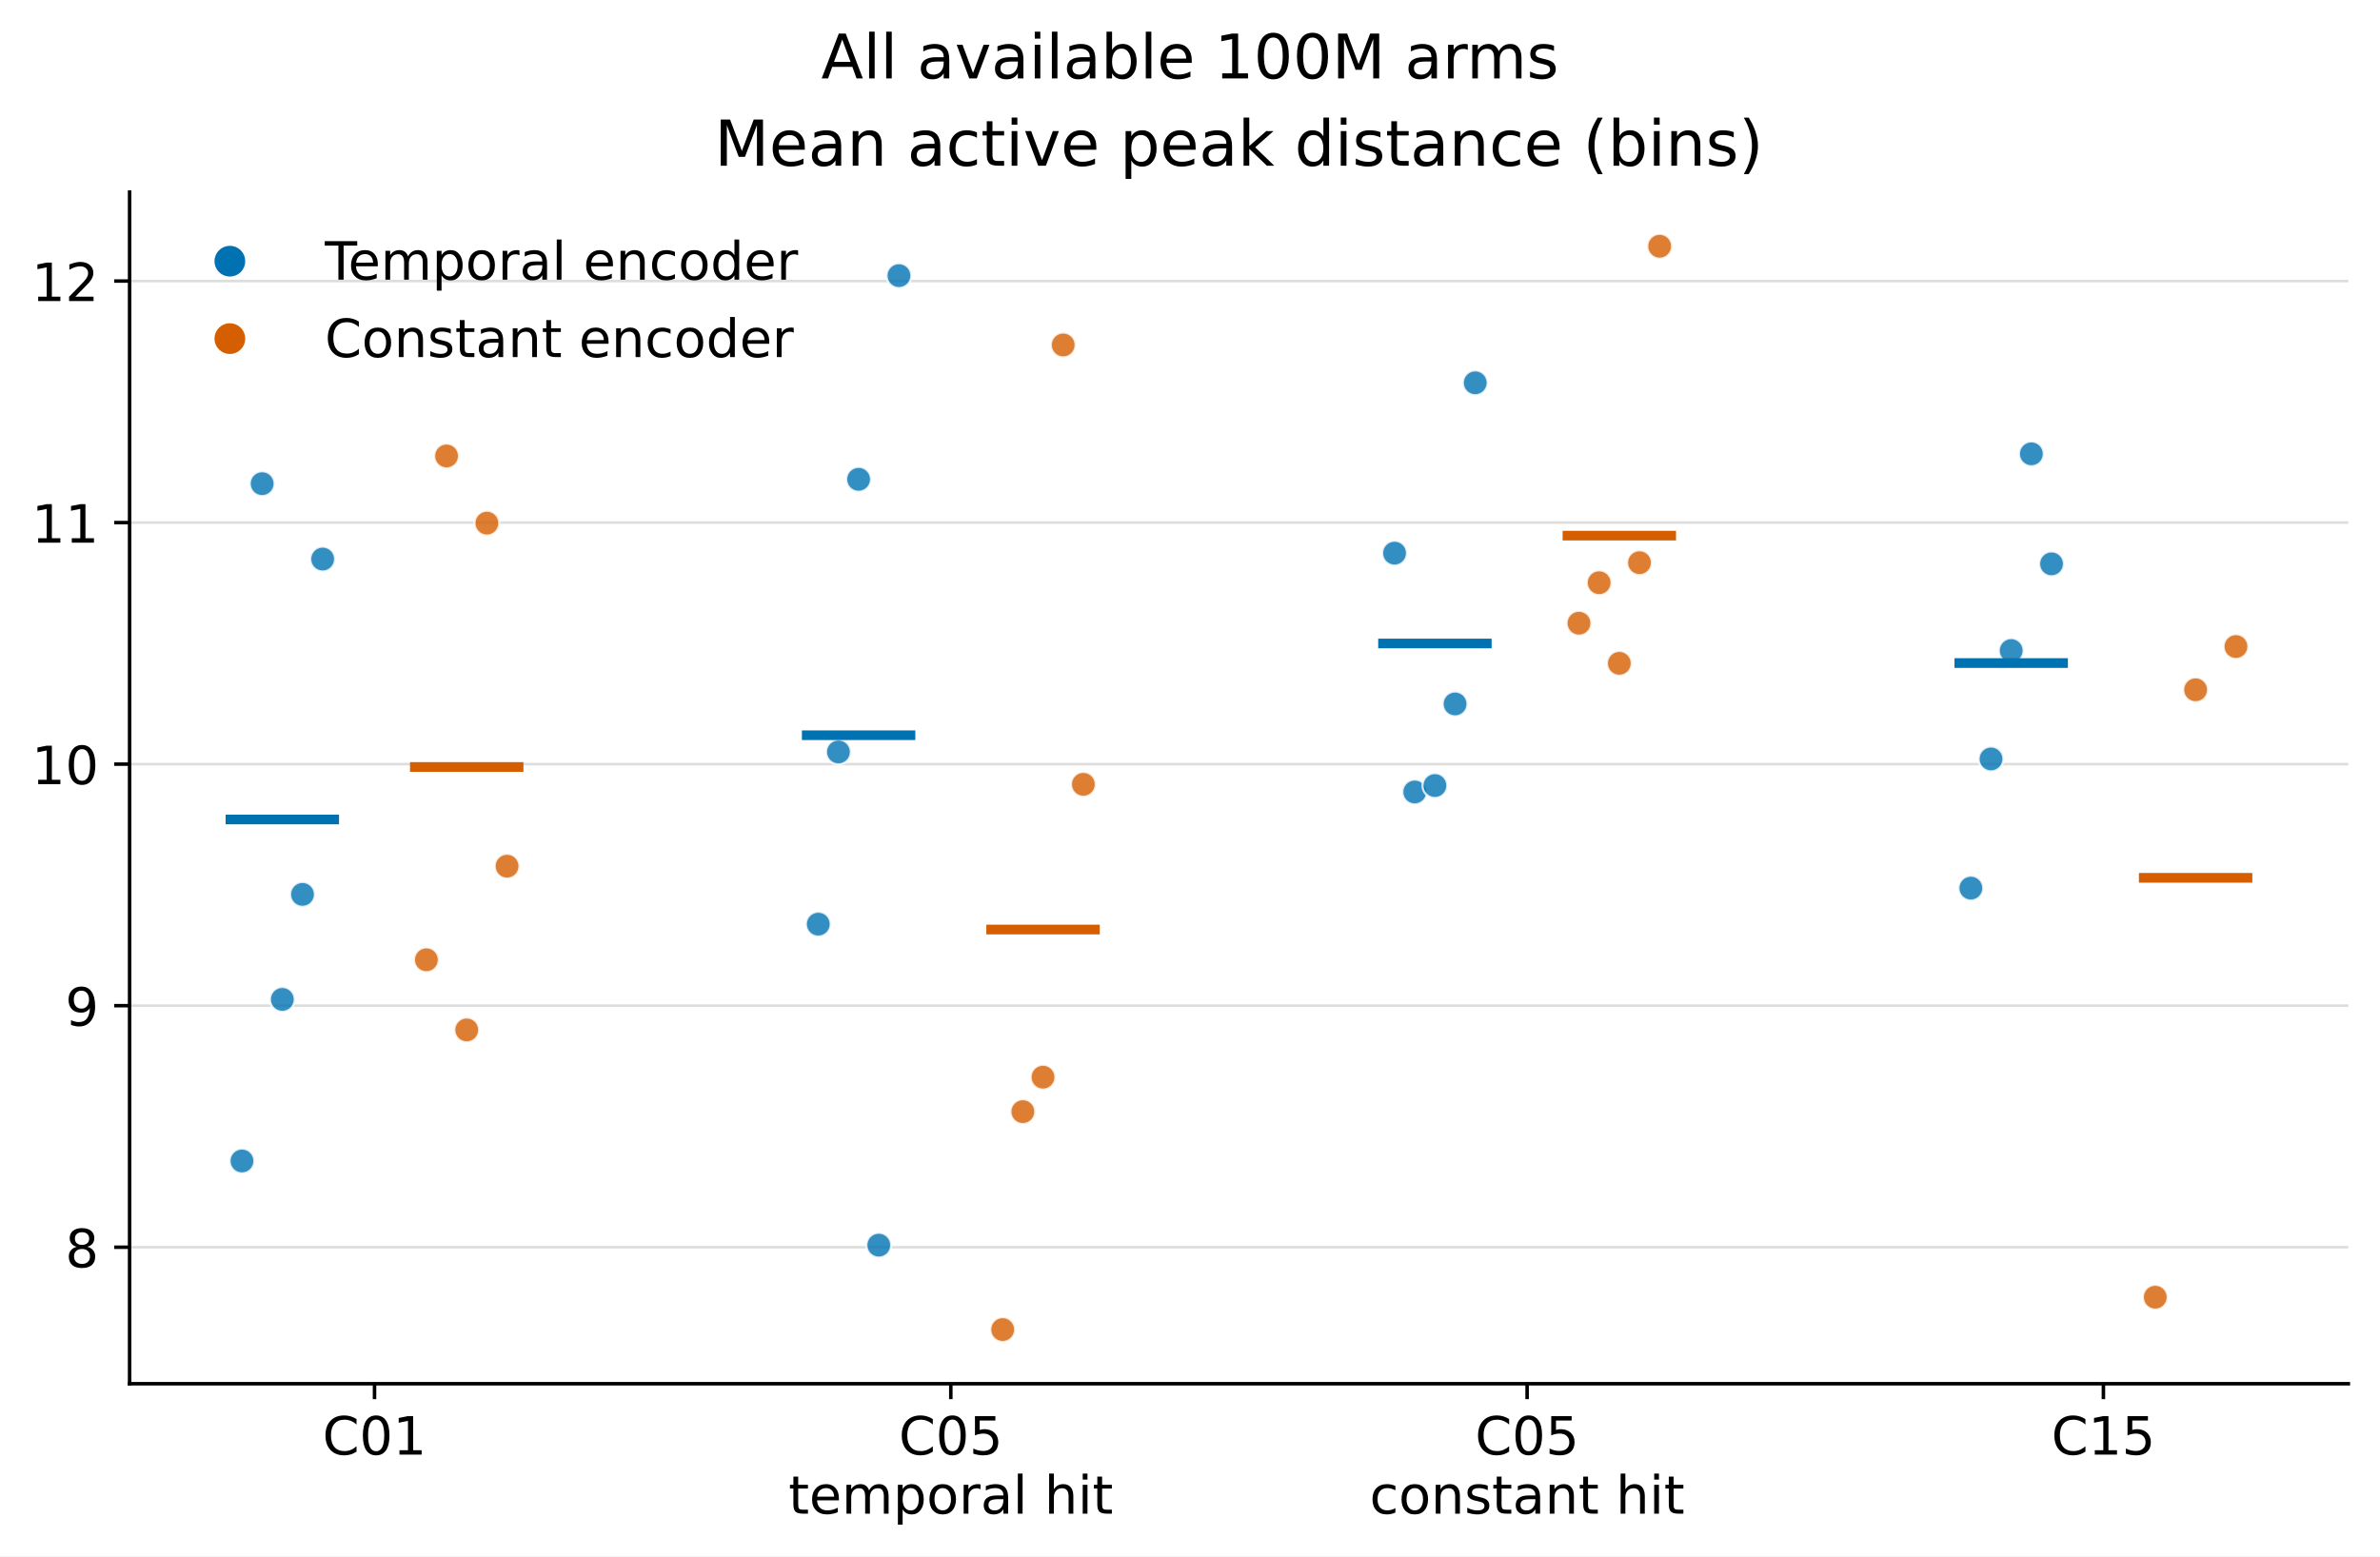
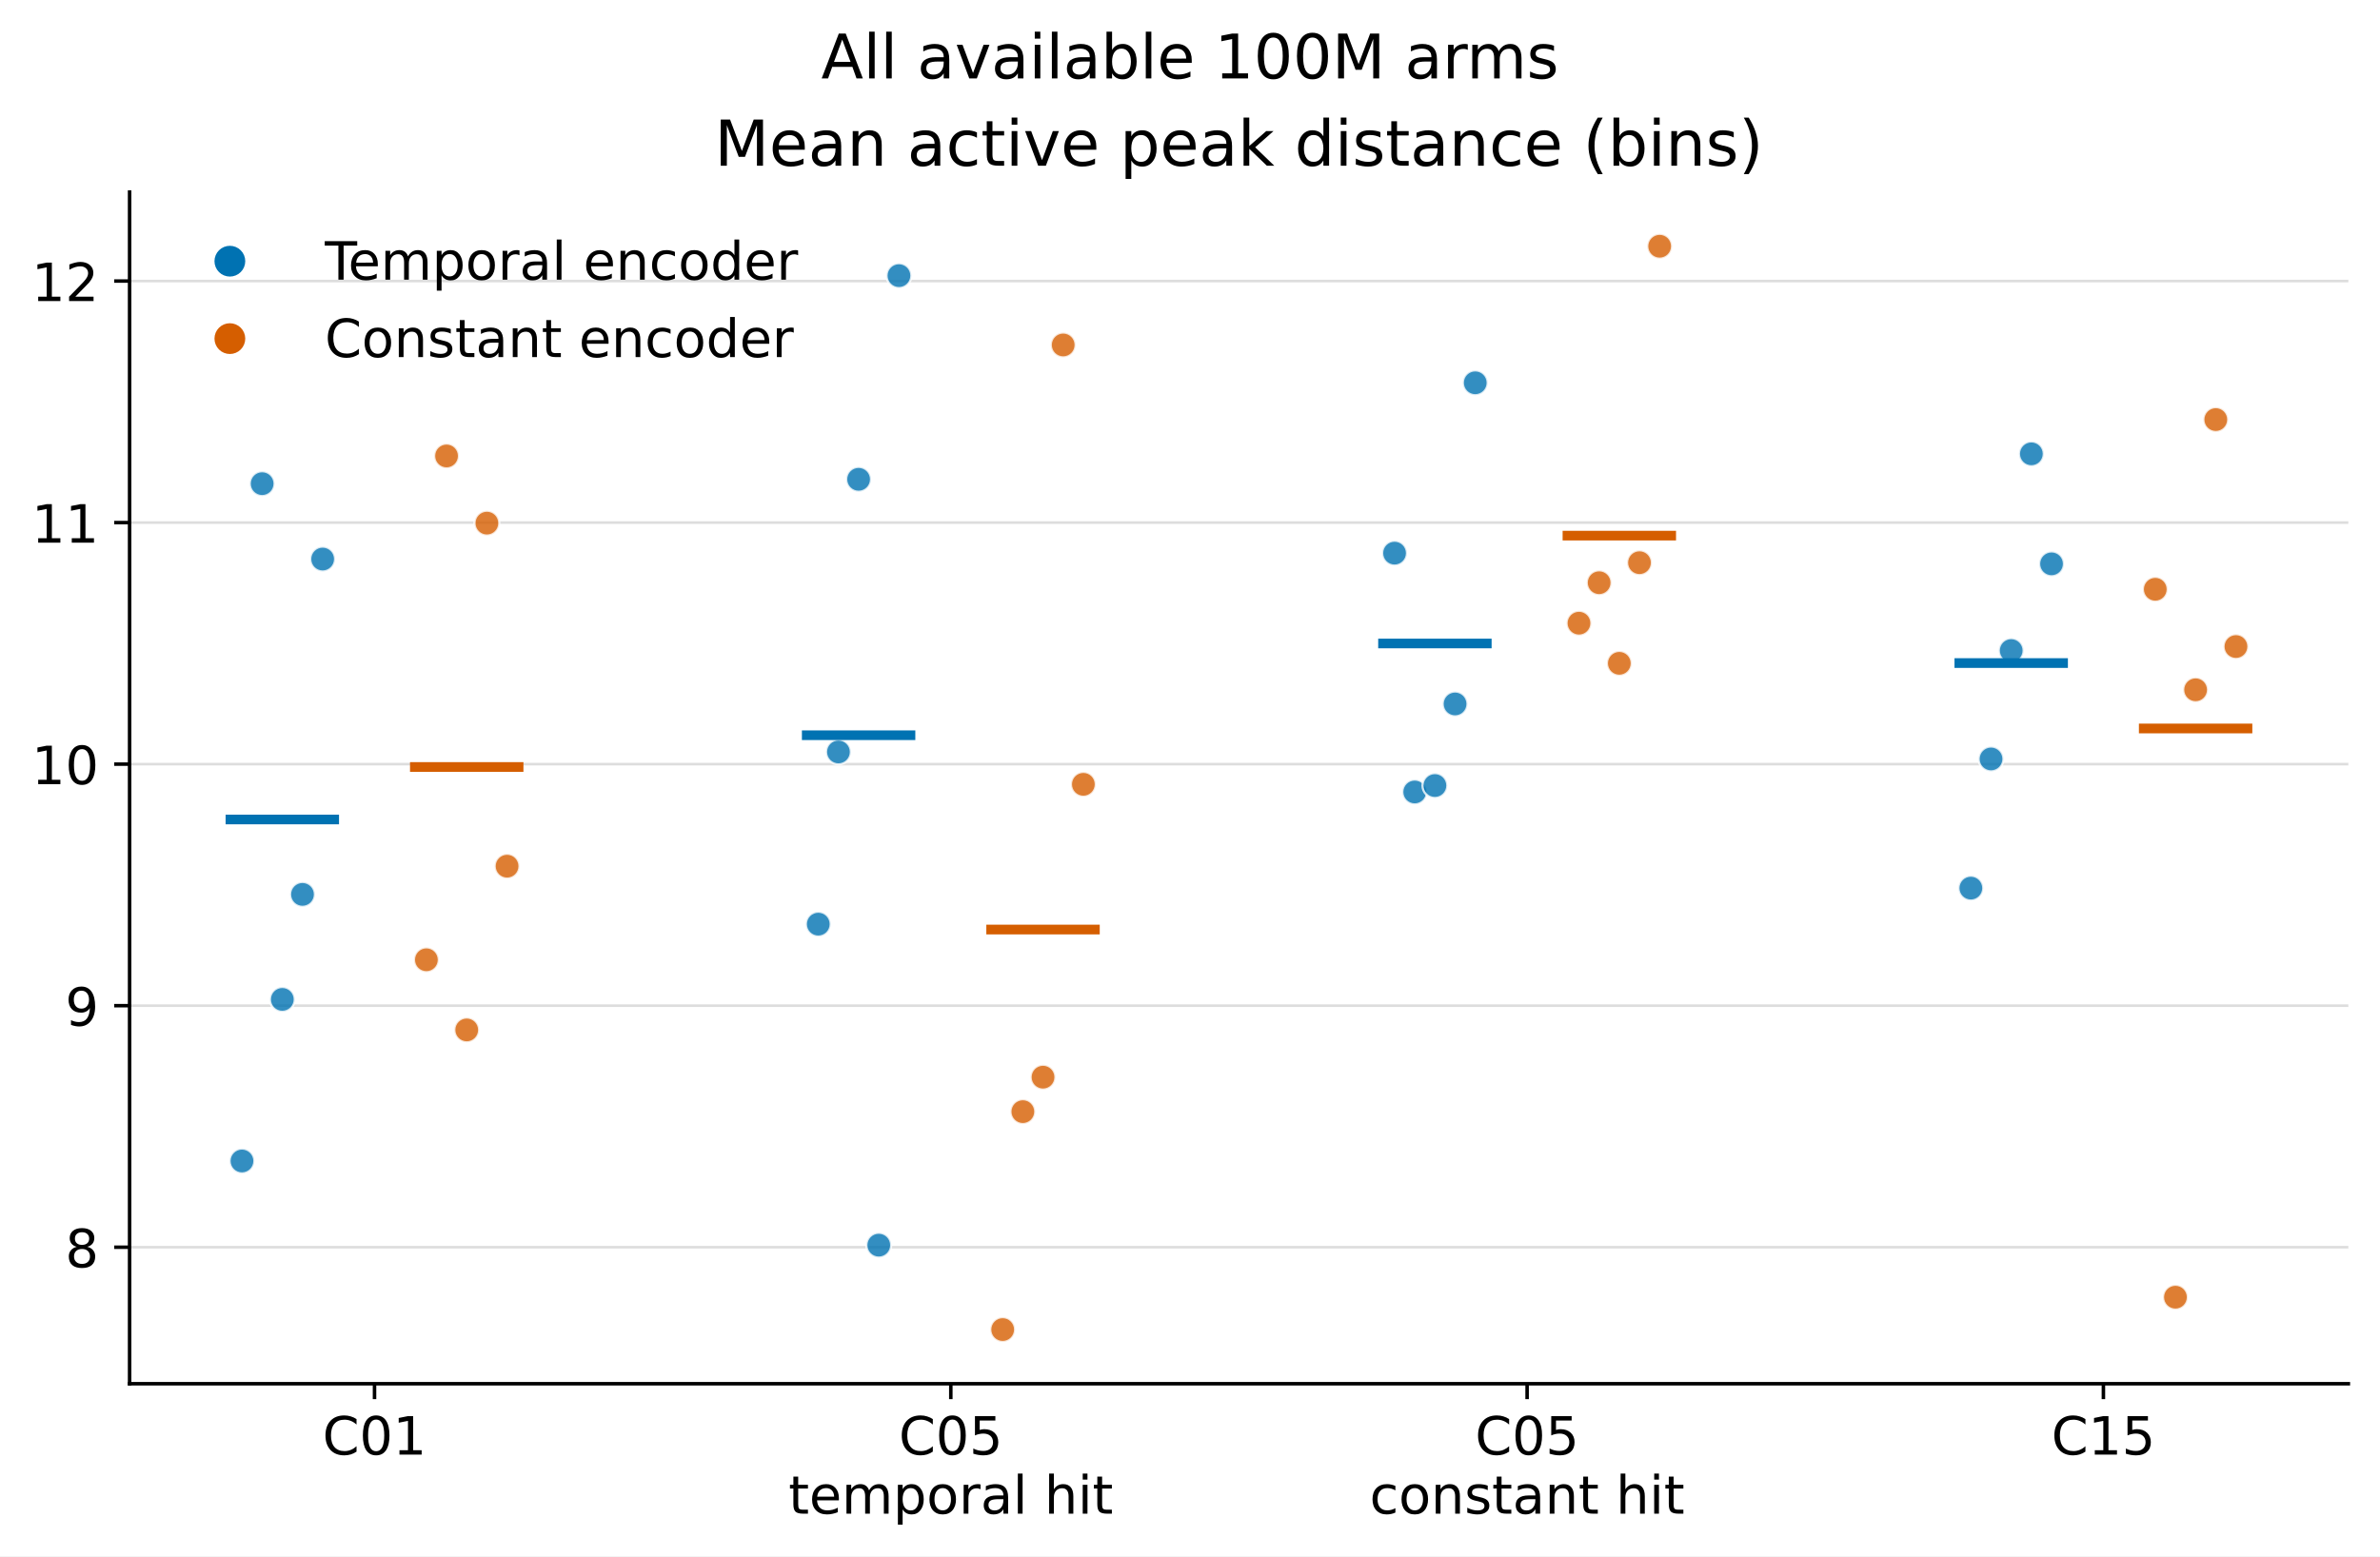
<svg xmlns="http://www.w3.org/2000/svg" xmlns:xlink="http://www.w3.org/1999/xlink" width="541.2pt" height="354pt" viewBox="0 0 541.2 354" version="1.1">
  <defs>
    <style type="text/css">*{stroke-linejoin: round; stroke-linecap: butt}</style>
  </defs>
  <g id="figure_1">
    <g id="patch_1">
      <path d="M 0 354 L 541.2 354 L 541.2 0 L 0 0 z " style="fill: #ffffff" />
    </g>
    <g id="axes_1">
      <g id="patch_2">
        <path d="M 29.47 314.748 L 534 314.748 L 534 43.692 L 29.47 43.692 z " style="fill: #ffffff" />
      </g>
      <g id="matplotlib.axis_1">
        <g id="xtick_1">
          <g id="line2d_1">
            <defs>
              <path id="mef62edf60f" d="M 0 0 L 0 3.5 " style="stroke: #000000; stroke-width: 0.8" />
            </defs>
            <g>
              <use xlink:href="#mef62edf60f" x="85.165" y="314.748" style="stroke: #000000; stroke-width: 0.8" />
            </g>
          </g>
          <g id="text_1">
            <text style="font-size: 12px; font-family: 'DejaVu Sans'; text-anchor: middle" x="85.165" y="330.867" transform="rotate(-0 85.16482 330.8665)">C01</text>
          </g>
        </g>
        <g id="xtick_2">
          <g id="line2d_2">
            <g>
              <use xlink:href="#mef62edf60f" x="216.211" y="314.748" style="stroke: #000000; stroke-width: 0.8" />
            </g>
          </g>
          <g id="text_2">
            <text style="font-size: 12px; font-family: 'DejaVu Sans'" transform="translate(204.3868 330.8665)">C05</text>
            <text style="font-size: 12px; font-family: 'DejaVu Sans'" transform="translate(179.3039 344.3039)">temporal hit</text>
          </g>
        </g>
        <g id="xtick_3">
          <g id="line2d_3">
            <g>
              <use xlink:href="#mef62edf60f" x="347.258" y="314.748" style="stroke: #000000; stroke-width: 0.8" />
            </g>
          </g>
          <g id="text_3">
            <text style="font-size: 12px; font-family: 'DejaVu Sans'" transform="translate(335.4334 330.8665)">C05</text>
            <text style="font-size: 12px; font-family: 'DejaVu Sans'" transform="translate(311.4474 344.3039)">constant hit</text>
          </g>
        </g>
        <g id="xtick_4">
          <g id="line2d_4">
            <g>
              <use xlink:href="#mef62edf60f" x="478.305" y="314.748" style="stroke: #000000; stroke-width: 0.8" />
            </g>
          </g>
          <g id="text_4">
            <text style="font-size: 12px; font-family: 'DejaVu Sans'; text-anchor: middle" x="478.305" y="330.867" transform="rotate(-0 478.3047 330.8665)">C15</text>
          </g>
        </g>
      </g>
      <g id="matplotlib.axis_2">
        <g id="ytick_1">
          <g id="line2d_5">
            <path d="M 29.47 283.698 L 534 283.698 " clip-path="url(#p71c94ce2a3)" style="fill: none; stroke: #dddddd; stroke-width: 0.6; stroke-linecap: square" />
          </g>
          <g id="line2d_6">
            <defs>
              <path id="md314a975cc" d="M 0 0 L -3.5 0 " style="stroke: #000000; stroke-width: 0.8" />
            </defs>
            <g>
              <use xlink:href="#md314a975cc" x="29.47" y="283.698" style="stroke: #000000; stroke-width: 0.8" />
            </g>
          </g>
          <g id="text_5">
            <text style="font-size: 12px; font-family: 'DejaVu Sans'; text-anchor: end" x="22.47" y="288.257" transform="rotate(-0 22.47 288.257)">8</text>
          </g>
        </g>
        <g id="ytick_2">
          <g id="line2d_7">
            <path d="M 29.47 228.755 L 534 228.755 " clip-path="url(#p71c94ce2a3)" style="fill: none; stroke: #dddddd; stroke-width: 0.6; stroke-linecap: square" />
          </g>
          <g id="line2d_8">
            <g>
              <use xlink:href="#md314a975cc" x="29.47" y="228.755" style="stroke: #000000; stroke-width: 0.8" />
            </g>
          </g>
          <g id="text_6">
            <text style="font-size: 12px; font-family: 'DejaVu Sans'; text-anchor: end" x="22.47" y="233.314" transform="rotate(-0 22.47 233.3142)">9</text>
          </g>
        </g>
        <g id="ytick_3">
          <g id="line2d_9">
            <path d="M 29.47 173.812 L 534 173.812 " clip-path="url(#p71c94ce2a3)" style="fill: none; stroke: #dddddd; stroke-width: 0.6; stroke-linecap: square" />
          </g>
          <g id="line2d_10">
            <g>
              <use xlink:href="#md314a975cc" x="29.47" y="173.812" style="stroke: #000000; stroke-width: 0.8" />
            </g>
          </g>
          <g id="text_7">
            <text style="font-size: 12px; font-family: 'DejaVu Sans'; text-anchor: end" x="22.47" y="178.371" transform="rotate(-0 22.47 178.3714)">10</text>
          </g>
        </g>
        <g id="ytick_4">
          <g id="line2d_11">
            <path d="M 29.47 118.869 L 534 118.869 " clip-path="url(#p71c94ce2a3)" style="fill: none; stroke: #dddddd; stroke-width: 0.6; stroke-linecap: square" />
          </g>
          <g id="line2d_12">
            <g>
              <use xlink:href="#md314a975cc" x="29.47" y="118.869" style="stroke: #000000; stroke-width: 0.8" />
            </g>
          </g>
          <g id="text_8">
            <text style="font-size: 12px; font-family: 'DejaVu Sans'; text-anchor: end" x="22.47" y="123.429" transform="rotate(-0 22.47 123.4285)">11</text>
          </g>
        </g>
        <g id="ytick_5">
          <g id="line2d_13">
            <path d="M 29.47 63.927 L 534 63.927 " clip-path="url(#p71c94ce2a3)" style="fill: none; stroke: #dddddd; stroke-width: 0.6; stroke-linecap: square" />
          </g>
          <g id="line2d_14">
            <g>
              <use xlink:href="#md314a975cc" x="29.47" y="63.927" style="stroke: #000000; stroke-width: 0.8" />
            </g>
          </g>
          <g id="text_9">
            <text style="font-size: 12px; font-family: 'DejaVu Sans'; text-anchor: end" x="22.47" y="68.486" transform="rotate(-0 22.47 68.48571)">12</text>
          </g>
        </g>
      </g>
      <g id="PathCollection_1">
        <defs>
          <path id="m71f8409762" d="M 0 2.828 C 0.75 2.828 1.47 2.53 2 2 C 2.53 1.47 2.828 0.75 2.828 0 C 2.828 -0.75 2.53 -1.47 2 -2 C 1.47 -2.53 0.75 -2.828 0 -2.828 C -0.75 -2.828 -1.47 -2.53 -2 -2 C -2.53 -1.47 -2.828 -0.75 -2.828 0 C -2.828 0.75 -2.53 1.47 -2 2 C -1.47 2.53 -0.75 2.828 0 2.828 z " style="stroke: #ffffff; stroke-opacity: 0.8; stroke-width: 0.5" />
        </defs>
        <g clip-path="url(#p71c94ce2a3)">
          <use xlink:href="#m71f8409762" x="55.024" y="264.08" style="fill: #0072b2; fill-opacity: 0.8; stroke: #ffffff; stroke-opacity: 0.8; stroke-width: 0.5" />
          <use xlink:href="#m71f8409762" x="59.611" y="110.016" style="fill: #0072b2; fill-opacity: 0.8; stroke: #ffffff; stroke-opacity: 0.8; stroke-width: 0.5" />
          <use xlink:href="#m71f8409762" x="64.197" y="227.328" style="fill: #0072b2; fill-opacity: 0.8; stroke: #ffffff; stroke-opacity: 0.8; stroke-width: 0.5" />
          <use xlink:href="#m71f8409762" x="68.784" y="203.44" style="fill: #0072b2; fill-opacity: 0.8; stroke: #ffffff; stroke-opacity: 0.8; stroke-width: 0.5" />
          <use xlink:href="#m71f8409762" x="73.371" y="127.164" style="fill: #0072b2; fill-opacity: 0.8; stroke: #ffffff; stroke-opacity: 0.8; stroke-width: 0.5" />
        </g>
      </g>
      <g id="PathCollection_2">
        <defs>
          <path id="m92dcd0056e" d="M 0 2.828 C 0.75 2.828 1.47 2.53 2 2 C 2.53 1.47 2.828 0.75 2.828 0 C 2.828 -0.75 2.53 -1.47 2 -2 C 1.47 -2.53 0.75 -2.828 0 -2.828 C -0.75 -2.828 -1.47 -2.53 -2 -2 C -2.53 -1.47 -2.828 -0.75 -2.828 0 C -2.828 0.75 -2.53 1.47 -2 2 C -1.47 2.53 -0.75 2.828 0 2.828 z " style="stroke: #ffffff; stroke-opacity: 0.8; stroke-width: 0.5" />
        </defs>
        <g clip-path="url(#p71c94ce2a3)">
          <use xlink:href="#m92dcd0056e" x="96.959" y="218.316" style="fill: #d55e00; fill-opacity: 0.8; stroke: #ffffff; stroke-opacity: 0.8; stroke-width: 0.5" />
          <use xlink:href="#m92dcd0056e" x="101.546" y="103.714" style="fill: #d55e00; fill-opacity: 0.8; stroke: #ffffff; stroke-opacity: 0.8; stroke-width: 0.5" />
          <use xlink:href="#m92dcd0056e" x="106.132" y="234.268" style="fill: #d55e00; fill-opacity: 0.8; stroke: #ffffff; stroke-opacity: 0.8; stroke-width: 0.5" />
          <use xlink:href="#m92dcd0056e" x="110.719" y="118.994" style="fill: #d55e00; fill-opacity: 0.8; stroke: #ffffff; stroke-opacity: 0.8; stroke-width: 0.5" />
          <use xlink:href="#m92dcd0056e" x="115.306" y="197.022" style="fill: #d55e00; fill-opacity: 0.8; stroke: #ffffff; stroke-opacity: 0.8; stroke-width: 0.5" />
        </g>
      </g>
      <g id="PathCollection_3">
        <g clip-path="url(#p71c94ce2a3)">
          <use xlink:href="#m71f8409762" x="186.071" y="210.207" style="fill: #0072b2; fill-opacity: 0.8; stroke: #ffffff; stroke-opacity: 0.8; stroke-width: 0.5" />
          <use xlink:href="#m71f8409762" x="190.657" y="171.039" style="fill: #0072b2; fill-opacity: 0.8; stroke: #ffffff; stroke-opacity: 0.8; stroke-width: 0.5" />
          <use xlink:href="#m71f8409762" x="195.244" y="109.024" style="fill: #0072b2; fill-opacity: 0.8; stroke: #ffffff; stroke-opacity: 0.8; stroke-width: 0.5" />
          <use xlink:href="#m71f8409762" x="199.831" y="283.227" style="fill: #0072b2; fill-opacity: 0.8; stroke: #ffffff; stroke-opacity: 0.8; stroke-width: 0.5" />
          <use xlink:href="#m71f8409762" x="204.417" y="62.699" style="fill: #0072b2; fill-opacity: 0.8; stroke: #ffffff; stroke-opacity: 0.8; stroke-width: 0.5" />
        </g>
      </g>
      <g id="PathCollection_4">
        <g clip-path="url(#p71c94ce2a3)">
          <use xlink:href="#m92dcd0056e" x="228.006" y="302.428" style="fill: #d55e00; fill-opacity: 0.8; stroke: #ffffff; stroke-opacity: 0.8; stroke-width: 0.5" />
          <use xlink:href="#m92dcd0056e" x="232.592" y="252.856" style="fill: #d55e00; fill-opacity: 0.8; stroke: #ffffff; stroke-opacity: 0.8; stroke-width: 0.5" />
          <use xlink:href="#m92dcd0056e" x="237.179" y="245.016" style="fill: #d55e00; fill-opacity: 0.8; stroke: #ffffff; stroke-opacity: 0.8; stroke-width: 0.5" />
          <use xlink:href="#m92dcd0056e" x="241.766" y="78.465" style="fill: #d55e00; fill-opacity: 0.8; stroke: #ffffff; stroke-opacity: 0.8; stroke-width: 0.5" />
          <use xlink:href="#m92dcd0056e" x="246.352" y="178.405" style="fill: #d55e00; fill-opacity: 0.8; stroke: #ffffff; stroke-opacity: 0.8; stroke-width: 0.5" />
        </g>
      </g>
      <g id="PathCollection_5">
        <g clip-path="url(#p71c94ce2a3)">
          <use xlink:href="#m71f8409762" x="317.117" y="125.818" style="fill: #0072b2; fill-opacity: 0.8; stroke: #ffffff; stroke-opacity: 0.8; stroke-width: 0.5" />
          <use xlink:href="#m71f8409762" x="321.704" y="180.144" style="fill: #0072b2; fill-opacity: 0.8; stroke: #ffffff; stroke-opacity: 0.8; stroke-width: 0.5" />
          <use xlink:href="#m71f8409762" x="326.291" y="178.684" style="fill: #0072b2; fill-opacity: 0.8; stroke: #ffffff; stroke-opacity: 0.8; stroke-width: 0.5" />
          <use xlink:href="#m71f8409762" x="330.877" y="160.122" style="fill: #0072b2; fill-opacity: 0.8; stroke: #ffffff; stroke-opacity: 0.8; stroke-width: 0.5" />
          <use xlink:href="#m71f8409762" x="335.464" y="87.072" style="fill: #0072b2; fill-opacity: 0.8; stroke: #ffffff; stroke-opacity: 0.8; stroke-width: 0.5" />
        </g>
      </g>
      <g id="PathCollection_6">
        <g clip-path="url(#p71c94ce2a3)">
          <use xlink:href="#m92dcd0056e" x="359.052" y="141.752" style="fill: #d55e00; fill-opacity: 0.8; stroke: #ffffff; stroke-opacity: 0.8; stroke-width: 0.5" />
          <use xlink:href="#m92dcd0056e" x="363.639" y="132.548" style="fill: #d55e00; fill-opacity: 0.8; stroke: #ffffff; stroke-opacity: 0.8; stroke-width: 0.5" />
          <use xlink:href="#m92dcd0056e" x="368.226" y="150.882" style="fill: #d55e00; fill-opacity: 0.8; stroke: #ffffff; stroke-opacity: 0.8; stroke-width: 0.5" />
          <use xlink:href="#m92dcd0056e" x="372.812" y="127.992" style="fill: #d55e00; fill-opacity: 0.8; stroke: #ffffff; stroke-opacity: 0.8; stroke-width: 0.5" />
          <use xlink:href="#m92dcd0056e" x="377.399" y="56.012" style="fill: #d55e00; fill-opacity: 0.8; stroke: #ffffff; stroke-opacity: 0.8; stroke-width: 0.5" />
        </g>
      </g>
      <g id="PathCollection_7">
        <g clip-path="url(#p71c94ce2a3)">
          <use xlink:href="#m71f8409762" x="448.164" y="202.014" style="fill: #0072b2; fill-opacity: 0.8; stroke: #ffffff; stroke-opacity: 0.8; stroke-width: 0.5" />
          <use xlink:href="#m71f8409762" x="452.751" y="172.633" style="fill: #0072b2; fill-opacity: 0.8; stroke: #ffffff; stroke-opacity: 0.8; stroke-width: 0.5" />
          <use xlink:href="#m71f8409762" x="457.337" y="147.979" style="fill: #0072b2; fill-opacity: 0.8; stroke: #ffffff; stroke-opacity: 0.8; stroke-width: 0.5" />
          <use xlink:href="#m71f8409762" x="461.924" y="103.23" style="fill: #0072b2; fill-opacity: 0.8; stroke: #ffffff; stroke-opacity: 0.8; stroke-width: 0.5" />
          <use xlink:href="#m71f8409762" x="466.511" y="128.255" style="fill: #0072b2; fill-opacity: 0.8; stroke: #ffffff; stroke-opacity: 0.8; stroke-width: 0.5" />
        </g>
      </g>
      <g id="PathCollection_8">
        <g clip-path="url(#p71c94ce2a3)">
-           <use xlink:href="#m92dcd0056e" x="490.099" y="295.063" style="fill: #d55e00; fill-opacity: 0.8; stroke: #ffffff; stroke-opacity: 0.8; stroke-width: 0.5" />
+           <use xlink:href="#m92dcd0056e" x="490.099" y="134.037" style="fill: #d55e00; fill-opacity: 0.8; stroke: #ffffff; stroke-opacity: 0.8; stroke-width: 0.5" />
+           <use xlink:href="#m92dcd0056e" x="494.686" y="295.063" style="fill: #d55e00; fill-opacity: 0.8; stroke: #ffffff; stroke-opacity: 0.8; stroke-width: 0.5" />
          <use xlink:href="#m92dcd0056e" x="499.272" y="156.9" style="fill: #d55e00; fill-opacity: 0.8; stroke: #ffffff; stroke-opacity: 0.8; stroke-width: 0.5" />
+           <use xlink:href="#m92dcd0056e" x="503.859" y="95.436" style="fill: #d55e00; fill-opacity: 0.8; stroke: #ffffff; stroke-opacity: 0.8; stroke-width: 0.5" />
          <use xlink:href="#m92dcd0056e" x="508.445" y="147.065" style="fill: #d55e00; fill-opacity: 0.8; stroke: #ffffff; stroke-opacity: 0.8; stroke-width: 0.5" />
        </g>
      </g>
      <g id="patch_3">
        <path d="M 29.47 314.748 L 29.47 43.692 " style="fill: none; stroke: #000000; stroke-width: 0.8; stroke-linejoin: miter; stroke-linecap: square" />
      </g>
      <g id="patch_4">
        <path d="M 29.47 314.748 L 534 314.748 " style="fill: none; stroke: #000000; stroke-width: 0.8; stroke-linejoin: miter; stroke-linecap: square" />
      </g>
      <g id="line2d_15">
        <path d="M 52.403 186.406 L 75.992 186.406 " clip-path="url(#p71c94ce2a3)" style="fill: none; stroke: #0072b2; stroke-width: 2.2; stroke-linecap: square" />
      </g>
      <g id="line2d_16">
        <path d="M 94.338 174.463 L 117.926 174.463 " clip-path="url(#p71c94ce2a3)" style="fill: none; stroke: #d55e00; stroke-width: 2.2; stroke-linecap: square" />
      </g>
      <g id="line2d_17">
        <path d="M 183.45 167.239 L 207.038 167.239 " clip-path="url(#p71c94ce2a3)" style="fill: none; stroke: #0072b2; stroke-width: 2.2; stroke-linecap: square" />
      </g>
      <g id="line2d_18">
        <path d="M 225.385 211.434 L 248.973 211.434 " clip-path="url(#p71c94ce2a3)" style="fill: none; stroke: #d55e00; stroke-width: 2.2; stroke-linecap: square" />
      </g>
      <g id="line2d_19">
        <path d="M 314.496 146.368 L 338.085 146.368 " clip-path="url(#p71c94ce2a3)" style="fill: none; stroke: #0072b2; stroke-width: 2.2; stroke-linecap: square" />
      </g>
      <g id="line2d_20">
        <path d="M 356.431 121.837 L 380.02 121.837 " clip-path="url(#p71c94ce2a3)" style="fill: none; stroke: #d55e00; stroke-width: 2.2; stroke-linecap: square" />
      </g>
      <g id="line2d_21">
        <path d="M 445.543 150.822 L 469.131 150.822 " clip-path="url(#p71c94ce2a3)" style="fill: none; stroke: #0072b2; stroke-width: 2.2; stroke-linecap: square" />
      </g>
      <g id="line2d_22">
-         <path d="M 487.478 199.676 L 511.066 199.676 " clip-path="url(#p71c94ce2a3)" style="fill: none; stroke: #d55e00; stroke-width: 2.2; stroke-linecap: square" />
+         <path d="M 487.478 165.7 L 511.066 165.7 " clip-path="url(#p71c94ce2a3)" style="fill: none; stroke: #d55e00; stroke-width: 2.2; stroke-linecap: square" />
      </g>
      <g id="text_10">
        <text style="font-size: 14.4px; font-family: 'DejaVu Sans'; text-anchor: middle" x="281.735" y="37.692" transform="rotate(-0 281.7348 37.69161)">Mean active peak distance (bins)</text>
      </g>
      <g id="legend_1">
        <g id="line2d_23">
          <defs>
            <path id="m54ad3a0422" d="M 0 3 C 0.796 3 1.559 2.684 2.121 2.121 C 2.684 1.559 3 0.796 3 0 C 3 -0.796 2.684 -1.559 2.121 -2.121 C 1.559 -2.684 0.796 -3 0 -3 C -0.796 -3 -1.559 -2.684 -2.121 -2.121 C -2.684 -1.559 -3 -0.796 -3 0 C -3 0.796 -2.684 1.559 -2.121 2.121 C -1.559 2.684 -0.796 3 0 3 z " style="stroke: #0072b2" />
          </defs>
          <g>
            <use xlink:href="#m54ad3a0422" x="52.27" y="59.41" style="fill: #0072b2; stroke: #0072b2" />
          </g>
        </g>
        <g id="text_11">
          <text style="font-size: 12px; font-family: 'DejaVu Sans'; text-anchor: start" x="73.87" y="63.61" transform="rotate(-0 73.87 63.60973)">Temporal encoder</text>
        </g>
        <g id="line2d_24">
          <defs>
            <path id="md492a3eee7" d="M 0 3 C 0.796 3 1.559 2.684 2.121 2.121 C 2.684 1.559 3 0.796 3 0 C 3 -0.796 2.684 -1.559 2.121 -2.121 C 1.559 -2.684 0.796 -3 0 -3 C -0.796 -3 -1.559 -2.684 -2.121 -2.121 C -2.684 -1.559 -3 -0.796 -3 0 C -3 0.796 -2.684 1.559 -2.121 2.121 C -1.559 2.684 -0.796 3 0 3 z " style="stroke: #d55e00" />
          </defs>
          <g>
            <use xlink:href="#md492a3eee7" x="52.27" y="77.023" style="fill: #d55e00; stroke: #d55e00" />
          </g>
        </g>
        <g id="text_12">
          <text style="font-size: 12px; font-family: 'DejaVu Sans'; text-anchor: start" x="73.87" y="81.223" transform="rotate(-0 73.87 81.22348)">Constant encoder</text>
        </g>
      </g>
    </g>
    <g id="text_13">
      <text style="font-size: 14px; font-family: 'DejaVu Sans'; text-anchor: middle" x="270.6" y="17.838" transform="rotate(-0 270.5998 17.83781)">All available 100M arms</text>
    </g>
  </g>
  <defs>
    <clipPath id="p71c94ce2a3">
      <rect x="29.47" y="43.692" width="504.53" height="271.057" />
    </clipPath>
  </defs>
</svg>
